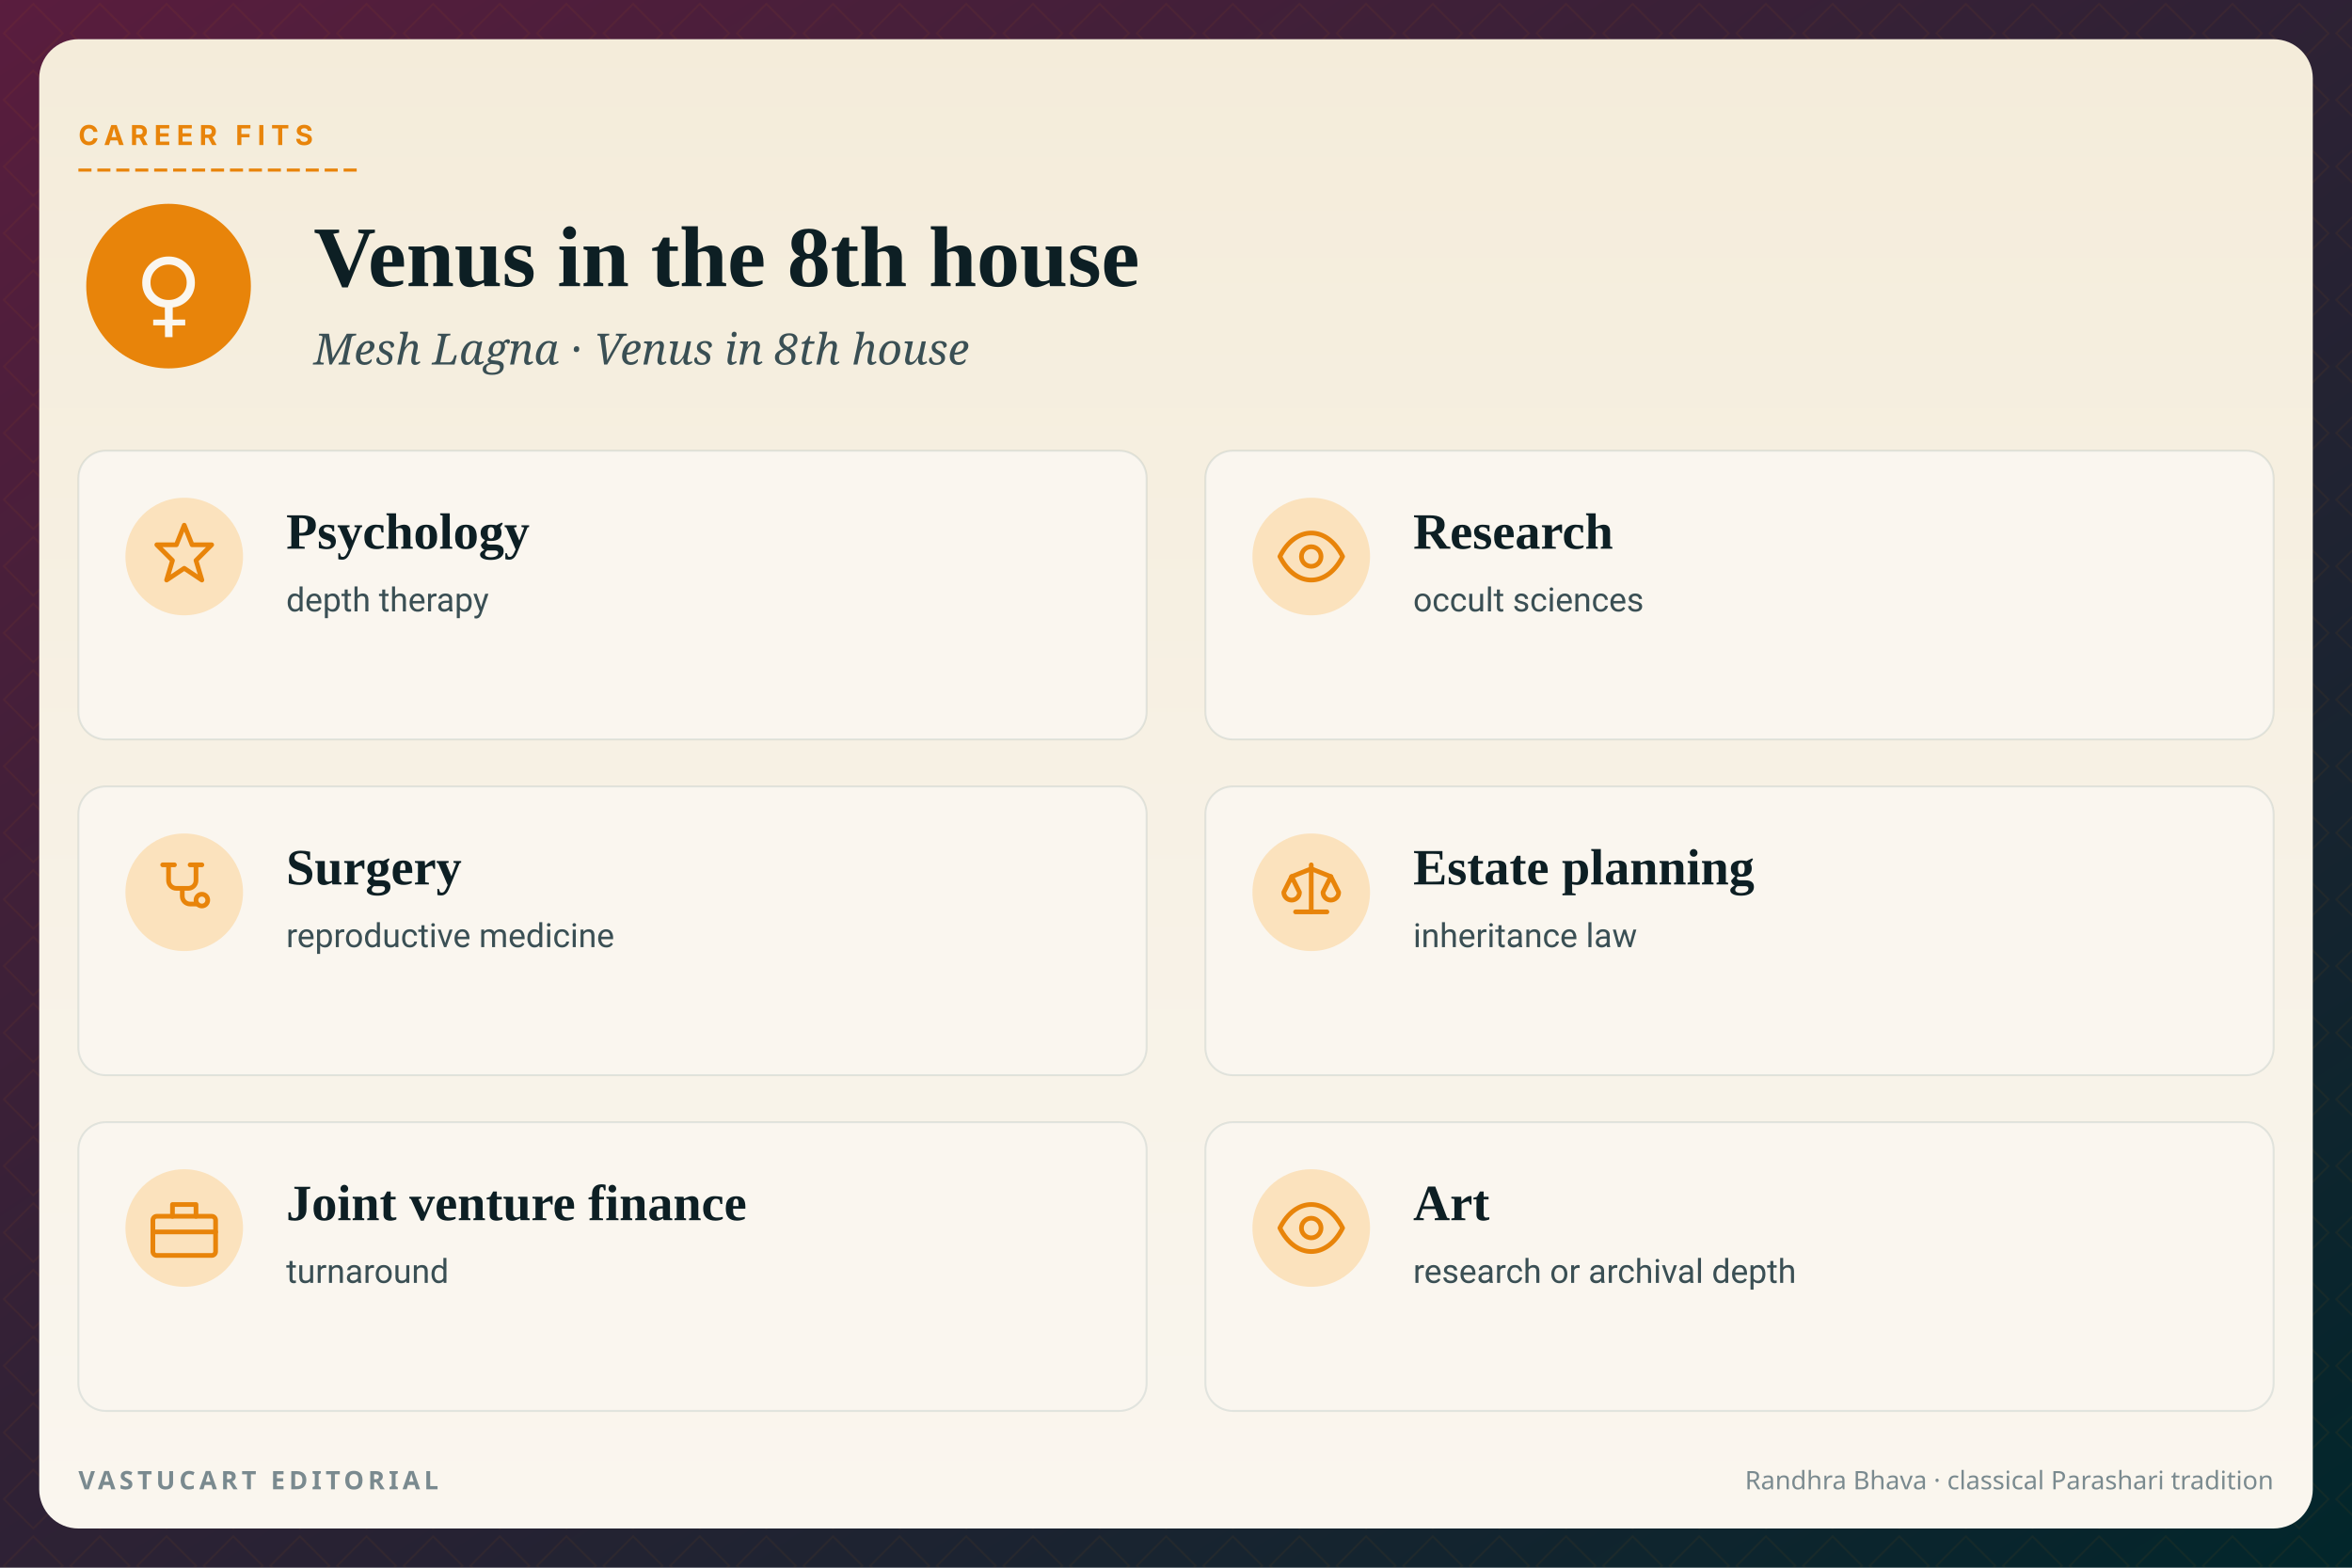
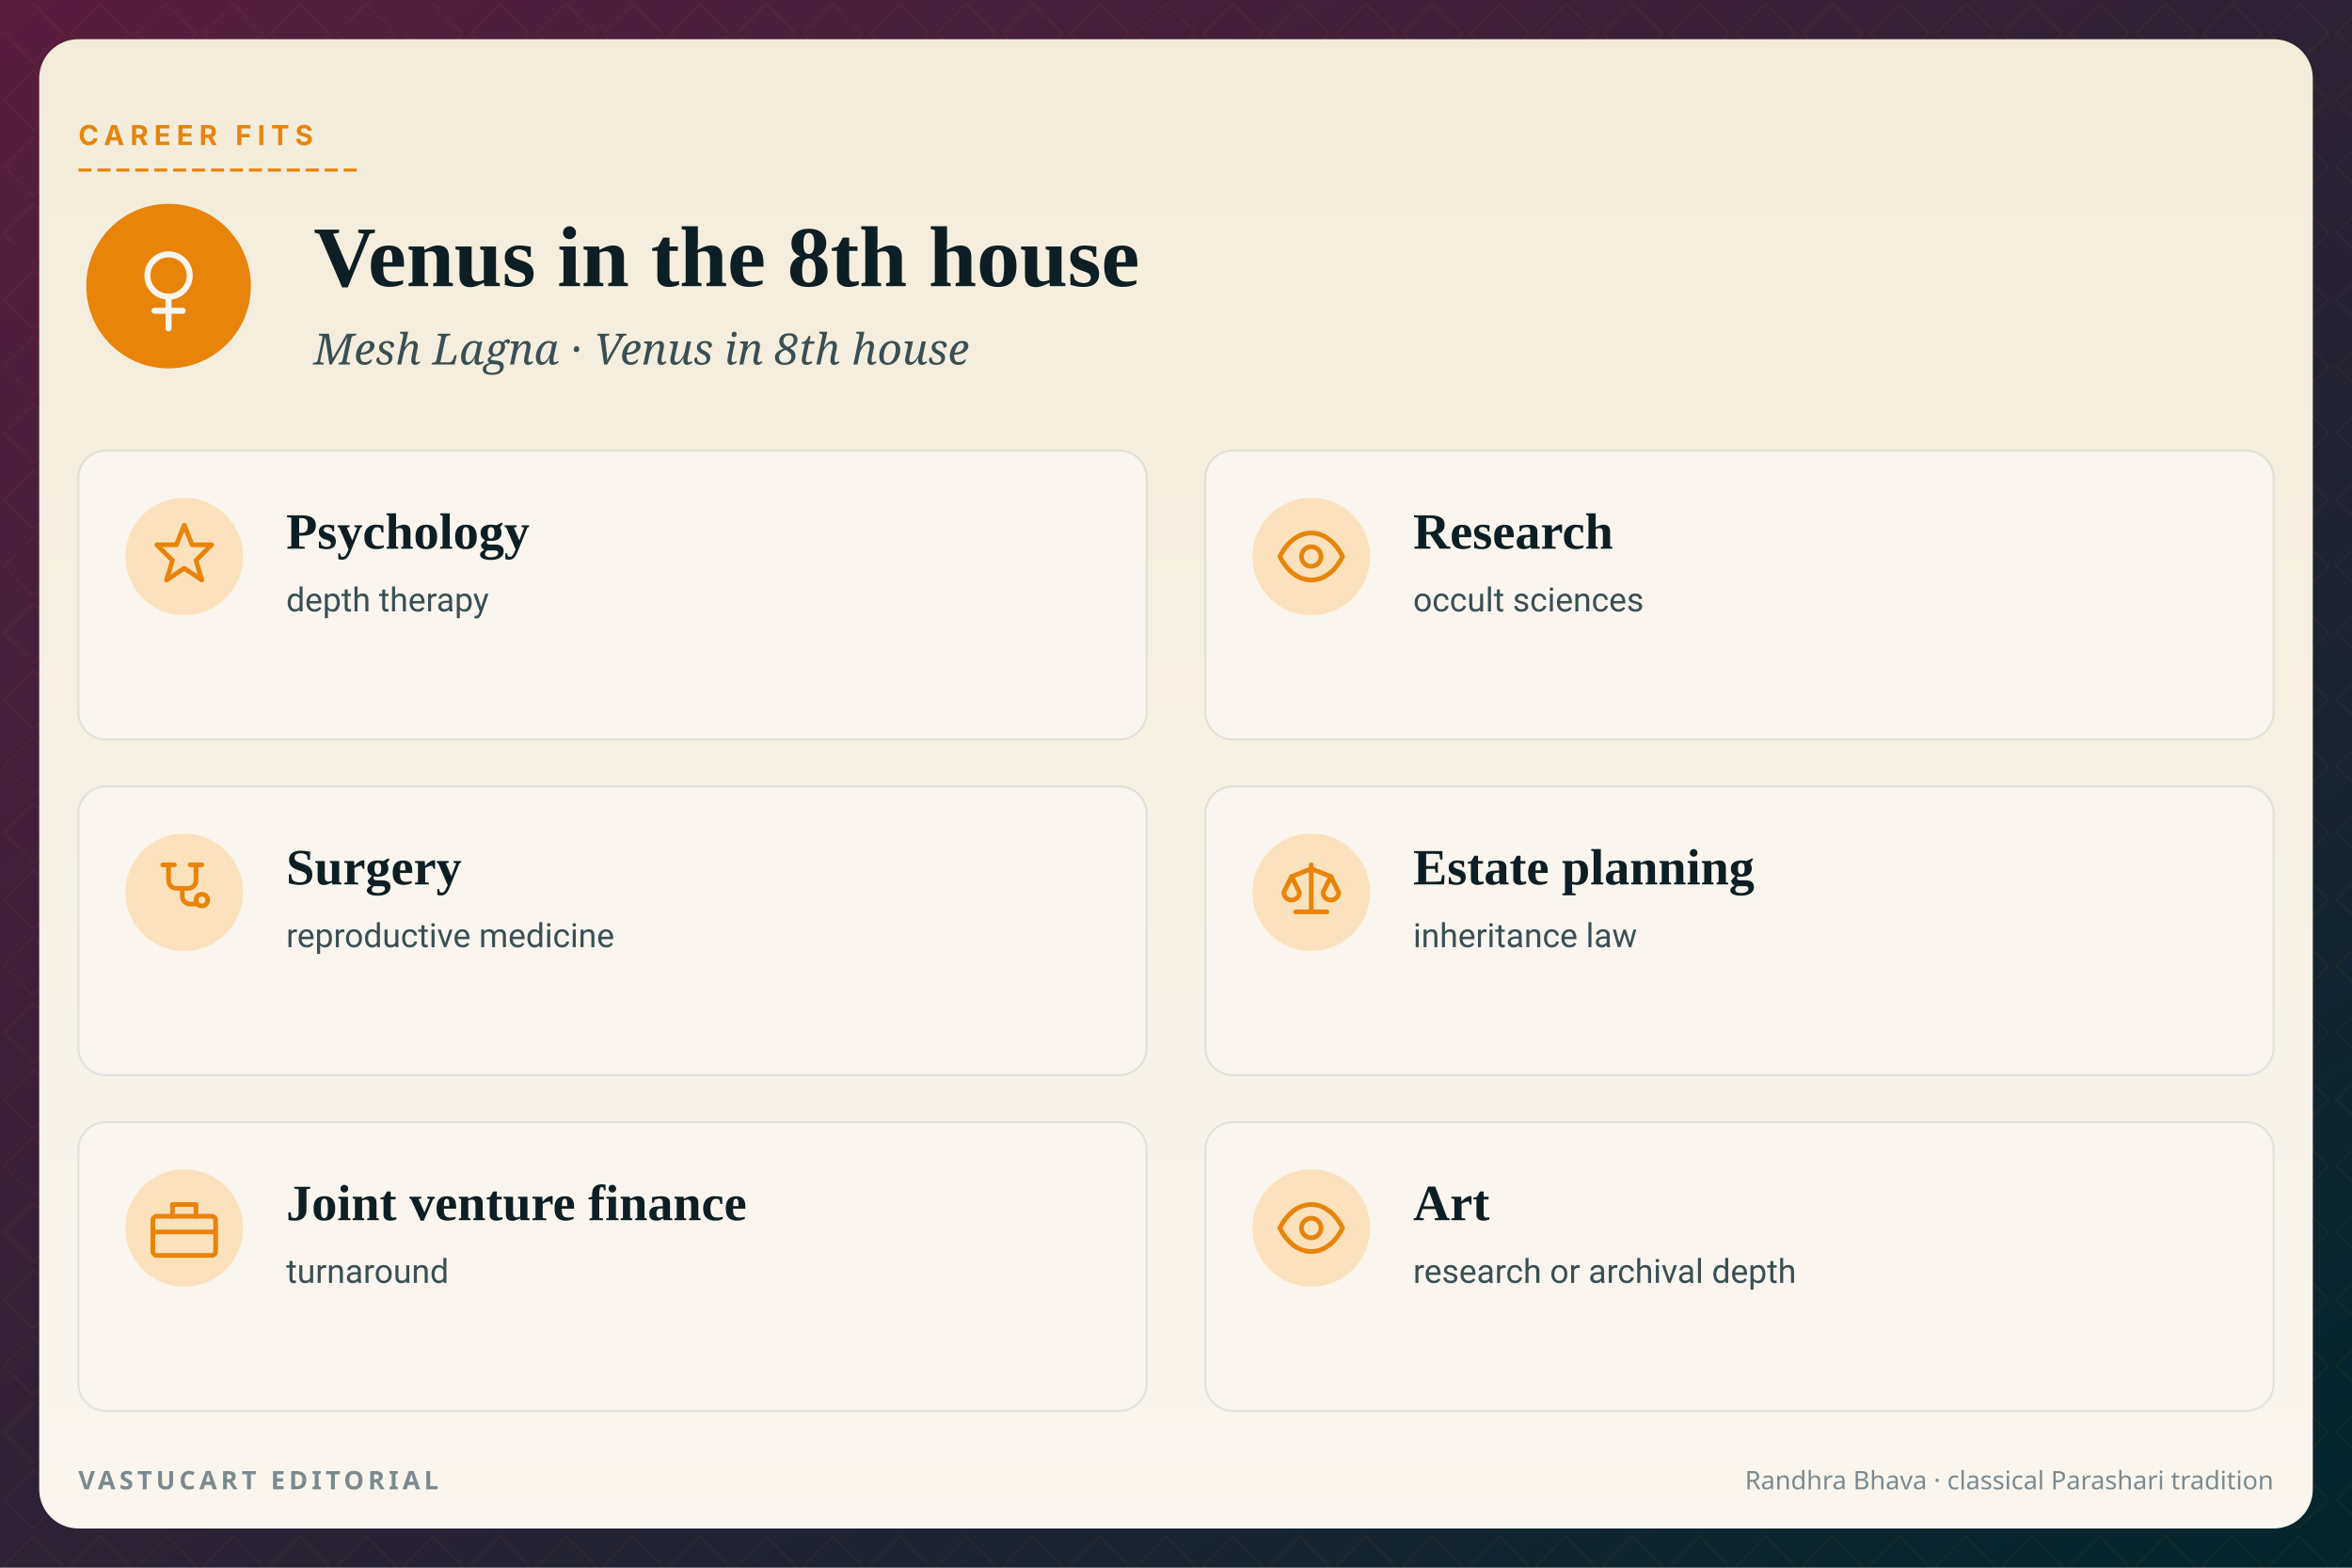
<svg xmlns="http://www.w3.org/2000/svg" viewBox="0 0 1200 800" role="img" aria-label="Venus in 8th house career fits for Mesh Lagna">
  <defs>
    <linearGradient id="bg" x1="0" y1="0" x2="1" y2="1">
      <stop offset="0%" stop-color="#5a1d3e" />
      <stop offset="100%" stop-color="#01262b" />
    </linearGradient>
    <linearGradient id="cardBg" x1="0" y1="0" x2="0" y2="1">
      <stop offset="0%" stop-color="#F4ECDA" />
      <stop offset="100%" stop-color="#faf6ef" />
    </linearGradient>
    <pattern id="diamondPattern" x="0" y="0" width="34" height="34" patternUnits="userSpaceOnUse">
      <path d="M17 2 L32 17 L17 32 L2 17 Z" fill="none" stroke="#e8840a" stroke-opacity="0.06" stroke-width="1" />
    </pattern>
  </defs>
  <rect x="0" y="0" width="1200" height="800" fill="url(#bg)" />
  <rect x="0" y="0" width="1200" height="800" fill="url(#diamondPattern)" />
  <rect x="20" y="20" width="1160" height="760" rx="20" fill="url(#cardBg)" />
  <g>
    <text x="40" y="74" font-family="system-ui, -apple-system, sans-serif" font-size="14" font-weight="700" letter-spacing="3" fill="#e8840a">CAREER FITS</text>
    <text x="40" y="86" font-family="system-ui, -apple-system, sans-serif" font-size="14" font-weight="700" letter-spacing="3" fill="#e8840a">_______________</text>
    <circle cx="86" cy="146" r="42" fill="#e8840a" />
-     <text x="86" y="166" text-anchor="middle" font-family="Georgia, serif" font-size="48" font-weight="700" fill="#faf6ef">♀</text>
+     <g transform="translate(86 146)">
+       <g transform="scale(0.9)">
+         <circle cx="0" cy="-6" r="12" stroke="#faf6ef" stroke-width="3.4" stroke-linecap="round" stroke-linejoin="round" fill="none" />
+         <line x1="0" y1="6" x2="0" y2="24" stroke="#faf6ef" stroke-width="3.4" stroke-linecap="round" stroke-linejoin="round" fill="none" />
+         <line x1="-8" y1="14" x2="8" y2="14" stroke="#faf6ef" stroke-width="3.4" stroke-linecap="round" stroke-linejoin="round" fill="none" />
+       </g>
+     </g>
    <text x="160" y="146" font-family="Georgia, 'Times New Roman', serif" font-size="44" font-weight="700" fill="#0d1f24">Venus in the 8th house</text>
    <text x="160" y="186" font-family="Georgia, serif" font-style="italic" font-size="22" fill="#3a4f54">Mesh Lagna · Venus in 8th house</text>
  </g>
  <g>
    <rect x="40" y="230" width="545" height="147.333" rx="14" fill="#faf6ef" stroke="rgba(1,63,71,0.10)" stroke-width="1" />
    <circle cx="94" cy="284" r="30" fill="#FBE2BD" />
    <g transform="translate(74 264)" color="#e8840a">
      <g fill="none" stroke="currentColor" stroke-width="2.4" stroke-linecap="round" stroke-linejoin="round">
        <path d="M20 4 L24 14 L34 14 L26 22 L29 32 L20 26 L11 32 L14 22 L6 14 L16 14 Z" />
      </g>
    </g>
    <text x="146" y="280" font-family="Georgia, 'Times New Roman', serif" font-size="26" font-weight="700" fill="#0d1f24">Psychology</text>
    <text x="146" y="312" font-family="system-ui, -apple-system, 'Segoe UI', Roboto, sans-serif" font-size="17" fill="#3a4f54">depth therapy</text>
  </g>
  <g>
    <rect x="615" y="230" width="545" height="147.333" rx="14" fill="#faf6ef" stroke="rgba(1,63,71,0.10)" stroke-width="1" />
    <circle cx="669" cy="284" r="30" fill="#FBE2BD" />
    <g transform="translate(649 264)" color="#e8840a">
      <g fill="none" stroke="currentColor" stroke-width="2.4" stroke-linecap="round" stroke-linejoin="round">
        <path d="M4 20 C8 12 14 8 20 8 C26 8 32 12 36 20 C32 28 26 32 20 32 C14 32 8 28 4 20 Z" />
        <circle cx="20" cy="20" r="5" />
      </g>
    </g>
    <text x="721" y="280" font-family="Georgia, 'Times New Roman', serif" font-size="26" font-weight="700" fill="#0d1f24">Research</text>
    <text x="721" y="312" font-family="system-ui, -apple-system, 'Segoe UI', Roboto, sans-serif" font-size="17" fill="#3a4f54">occult sciences</text>
  </g>
  <g>
    <rect x="40" y="401.333" width="545" height="147.333" rx="14" fill="#faf6ef" stroke="rgba(1,63,71,0.10)" stroke-width="1" />
    <circle cx="94" cy="455.333" r="30" fill="#FBE2BD" />
    <g transform="translate(74 435.3333)" color="#e8840a">
      <g fill="none" stroke="currentColor" stroke-width="2.4" stroke-linecap="round" stroke-linejoin="round">
        <path d="M12 6 V14 a4 4 0 0 0 4 4 H22 a4 4 0 0 0 4 -4 V6" />
        <circle cx="29" cy="24" r="3" />
        <path d="M19 18 V22 a4 4 0 0 0 4 4 H26" />
        <path d="M9 6 L15 6" />
        <path d="M23 6 L29 6" />
      </g>
    </g>
    <text x="146" y="451.333" font-family="Georgia, 'Times New Roman', serif" font-size="26" font-weight="700" fill="#0d1f24">Surgery</text>
    <text x="146" y="483.333" font-family="system-ui, -apple-system, 'Segoe UI', Roboto, sans-serif" font-size="17" fill="#3a4f54">reproductive medicine</text>
  </g>
  <g>
    <rect x="615" y="401.333" width="545" height="147.333" rx="14" fill="#faf6ef" stroke="rgba(1,63,71,0.10)" stroke-width="1" />
    <circle cx="669" cy="455.333" r="30" fill="#FBE2BD" />
    <g transform="translate(649 435.3333)" color="#e8840a">
      <g fill="none" stroke="currentColor" stroke-width="2.4" stroke-linecap="round" stroke-linejoin="round">
        <path d="M20 6 L20 30" />
        <path d="M12 30 L28 30" />
        <path d="M10 12 L20 8 L30 12" />
        <path d="M6 20 a4 4 0 0 0 8 0 L10 12 Z" />
        <path d="M26 20 a4 4 0 0 0 8 0 L30 12 Z" />
      </g>
    </g>
    <text x="721" y="451.333" font-family="Georgia, 'Times New Roman', serif" font-size="26" font-weight="700" fill="#0d1f24">Estate planning</text>
    <text x="721" y="483.333" font-family="system-ui, -apple-system, 'Segoe UI', Roboto, sans-serif" font-size="17" fill="#3a4f54">inheritance law</text>
  </g>
  <g>
    <rect x="40" y="572.667" width="545" height="147.333" rx="14" fill="#faf6ef" stroke="rgba(1,63,71,0.10)" stroke-width="1" />
    <circle cx="94" cy="626.667" r="30" fill="#FBE2BD" />
    <g transform="translate(74 606.6667)" color="#e8840a">
      <g fill="none" stroke="currentColor" stroke-width="2.4" stroke-linecap="round" stroke-linejoin="round">
        <rect x="4" y="14" width="32" height="20" rx="2" />
        <path d="M14 14 V8 H26 V14" />
        <path d="M4 22 L36 22" />
      </g>
    </g>
    <text x="146" y="622.667" font-family="Georgia, 'Times New Roman', serif" font-size="26" font-weight="700" fill="#0d1f24">Joint venture finance</text>
    <text x="146" y="654.667" font-family="system-ui, -apple-system, 'Segoe UI', Roboto, sans-serif" font-size="17" fill="#3a4f54">turnaround</text>
  </g>
  <g>
    <rect x="615" y="572.667" width="545" height="147.333" rx="14" fill="#faf6ef" stroke="rgba(1,63,71,0.10)" stroke-width="1" />
    <circle cx="669" cy="626.667" r="30" fill="#FBE2BD" />
    <g transform="translate(649 606.6667)" color="#e8840a">
      <g fill="none" stroke="currentColor" stroke-width="2.4" stroke-linecap="round" stroke-linejoin="round">
        <path d="M4 20 C8 12 14 8 20 8 C26 8 32 12 36 20 C32 28 26 32 20 32 C14 32 8 28 4 20 Z" />
        <circle cx="20" cy="20" r="5" />
      </g>
    </g>
    <text x="721" y="622.667" font-family="Georgia, 'Times New Roman', serif" font-size="26" font-weight="700" fill="#0d1f24">Art</text>
    <text x="721" y="654.667" font-family="system-ui, -apple-system, 'Segoe UI', Roboto, sans-serif" font-size="17" fill="#3a4f54">research or archival depth</text>
  </g>
  <text x="40" y="760" font-family="system-ui, sans-serif" font-size="13" font-weight="600" letter-spacing="2" fill="#7a8a8f">VASTUCART EDITORIAL</text>
  <text x="1160" y="760" text-anchor="end" font-family="system-ui, sans-serif" font-size="13" fill="#7a8a8f">Randhra Bhava · classical Parashari tradition</text>
</svg>
